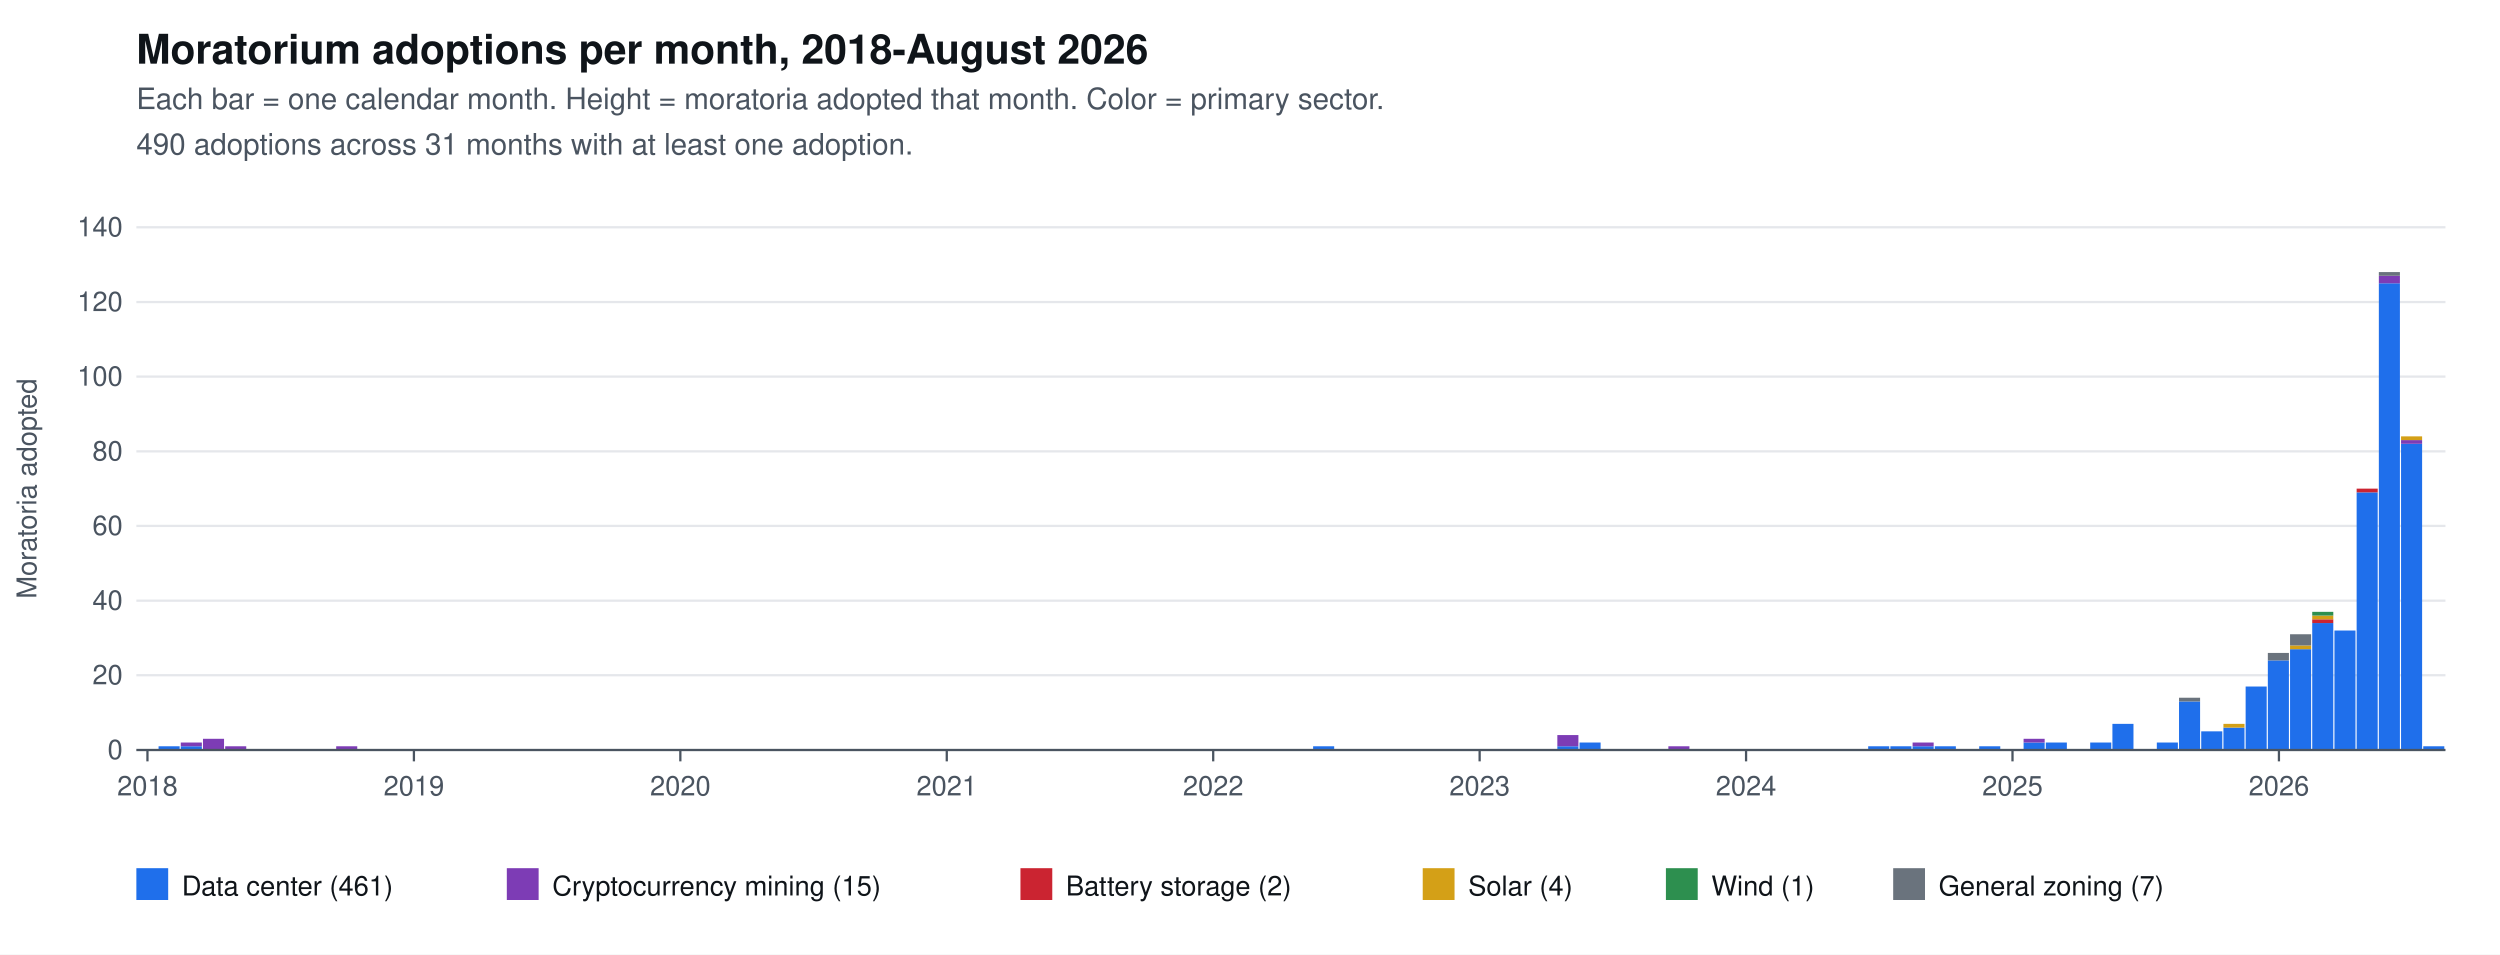
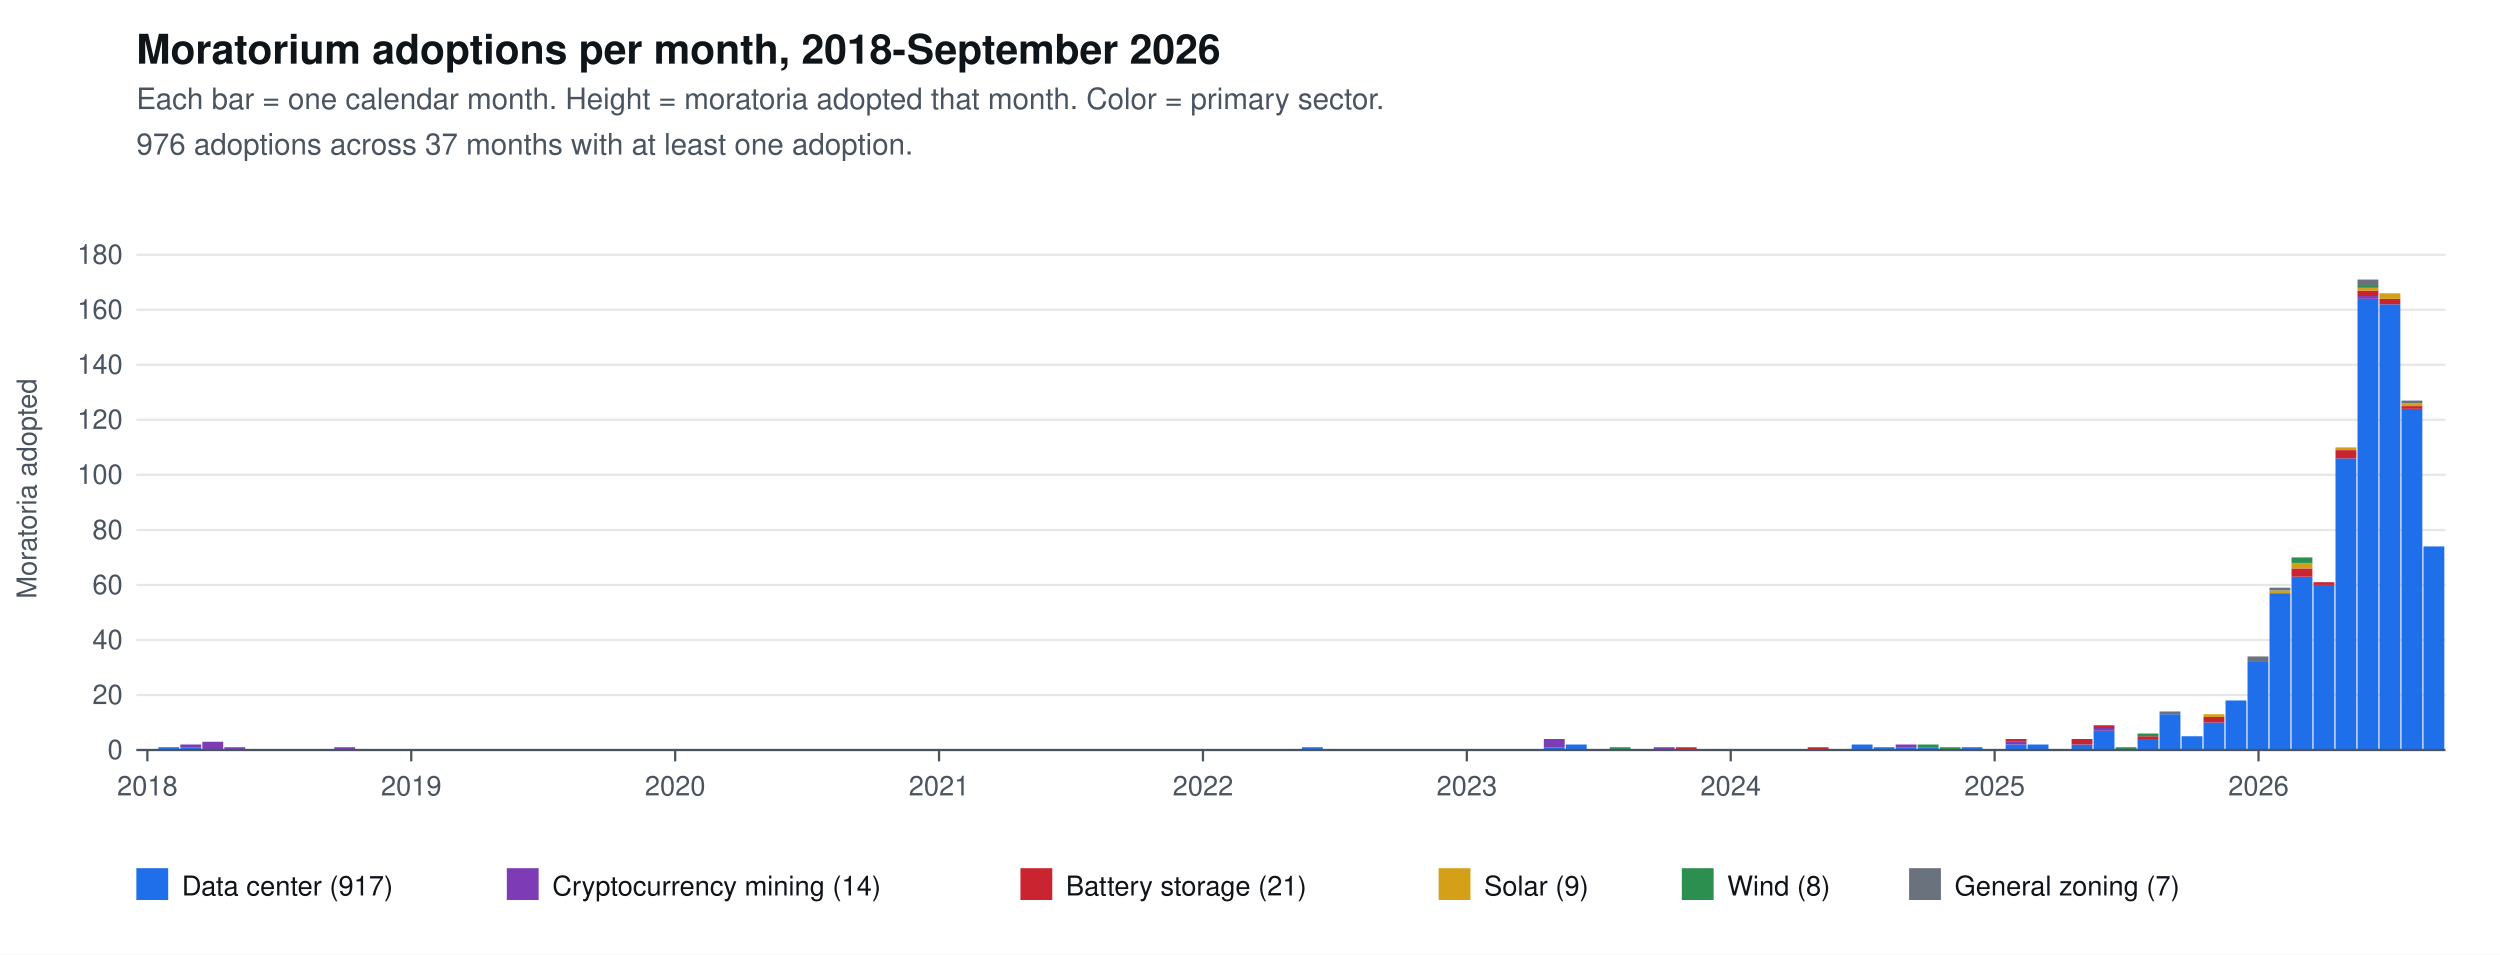
- <svg xmlns="http://www.w3.org/2000/svg" viewBox="0 0 1100 420" width="100%" height="auto" font-family="ui-sans-serif, system-ui, -apple-system, Helvetica, Arial, sans-serif" font-size="12" role="img" aria-label="Monthly moratorium adoptions, 2018 through August 2026">
+ <svg xmlns="http://www.w3.org/2000/svg" viewBox="0 0 1100 420" width="100%" height="auto" font-family="ui-sans-serif, system-ui, -apple-system, Helvetica, Arial, sans-serif" font-size="12" role="img" aria-label="Monthly moratorium adoptions, 2018 through September 2026">
  <rect width="1100" height="420" fill="white" />
-   <text x="60" y="28" font-size="18" font-weight="600" fill="#0f1419">Moratorium adoptions per month, 2018-August 2026</text>
+   <text x="60" y="28" font-size="18" font-weight="600" fill="#0f1419">Moratorium adoptions per month, 2018-September 2026</text>
  <text x="60" y="48" font-size="13" fill="#4a5460">Each bar = one calendar month. Height = moratoria adopted that month. Color = primary sector.</text>
-   <text x="60" y="68" font-size="13" fill="#4a5460">490 adoptions across 31 months with at least one adoption.</text>
+   <text x="60" y="68" font-size="13" fill="#4a5460">976 adoptions across 37 months with at least one adoption.</text>
  <g stroke="#e5e7eb" stroke-width="1">
    <line x1="60" x2="1076" y1="330.0" y2="330.0" />
-     <line x1="60" x2="1076" y1="297.1" y2="297.1" />
-     <line x1="60" x2="1076" y1="264.3" y2="264.3" />
-     <line x1="60" x2="1076" y1="231.4" y2="231.4" />
-     <line x1="60" x2="1076" y1="198.6" y2="198.6" />
-     <line x1="60" x2="1076" y1="165.7" y2="165.7" />
-     <line x1="60" x2="1076" y1="132.9" y2="132.9" />
-     <line x1="60" x2="1076" y1="100.0" y2="100.0" />
+     <line x1="60" x2="1076" y1="305.8" y2="305.8" />
+     <line x1="60" x2="1076" y1="281.6" y2="281.6" />
+     <line x1="60" x2="1076" y1="257.4" y2="257.4" />
+     <line x1="60" x2="1076" y1="233.2" y2="233.2" />
+     <line x1="60" x2="1076" y1="208.9" y2="208.9" />
+     <line x1="60" x2="1076" y1="184.7" y2="184.7" />
+     <line x1="60" x2="1076" y1="160.5" y2="160.5" />
+     <line x1="60" x2="1076" y1="136.3" y2="136.3" />
+     <line x1="60" x2="1076" y1="112.1" y2="112.1" />
  </g>
  <g fill="#4a5460" text-anchor="end">
    <text x="54" y="334.0">0</text>
-     <text x="54" y="301.1">20</text>
-     <text x="54" y="268.3">40</text>
-     <text x="54" y="235.4">60</text>
-     <text x="54" y="202.6">80</text>
-     <text x="54" y="169.7">100</text>
-     <text x="54" y="136.9">120</text>
-     <text x="54" y="104.0">140</text>
+     <text x="54" y="309.8">20</text>
+     <text x="54" y="285.6">40</text>
+     <text x="54" y="261.4">60</text>
+     <text x="54" y="237.2">80</text>
+     <text x="54" y="212.9">100</text>
+     <text x="54" y="188.7">120</text>
+     <text x="54" y="164.5">140</text>
+     <text x="54" y="140.3">160</text>
+     <text x="54" y="116.1">180</text>
  </g>
  <text x="16" y="215.0" fill="#4a5460" text-anchor="middle" transform="rotate(-90 16 215.0)">Moratoria adopted</text>
  <g>
-     <rect x="69.77" y="328.36" width="9.27" height="1.64" fill="#1f6feb" />
-     <rect x="79.54" y="328.36" width="9.27" height="1.64" fill="#1f6feb" />
-     <rect x="79.54" y="326.71" width="9.27" height="1.64" fill="#7d3cb5" />
-     <rect x="89.31" y="325.07" width="9.27" height="4.93" fill="#7d3cb5" />
-     <rect x="99.08" y="328.36" width="9.27" height="1.64" fill="#7d3cb5" />
-     <rect x="147.92" y="328.36" width="9.27" height="1.64" fill="#7d3cb5" />
-     <rect x="577.77" y="328.36" width="9.27" height="1.64" fill="#1f6feb" />
-     <rect x="685.23" y="328.36" width="9.27" height="1.64" fill="#1f6feb" />
-     <rect x="685.23" y="323.43" width="9.27" height="4.93" fill="#7d3cb5" />
-     <rect x="695.00" y="326.71" width="9.27" height="3.29" fill="#1f6feb" />
-     <rect x="734.08" y="328.36" width="9.27" height="1.64" fill="#7d3cb5" />
-     <rect x="822.00" y="328.36" width="9.27" height="1.64" fill="#1f6feb" />
-     <rect x="831.77" y="328.36" width="9.27" height="1.64" fill="#1f6feb" />
-     <rect x="841.54" y="328.36" width="9.27" height="1.64" fill="#1f6feb" />
-     <rect x="841.54" y="326.71" width="9.27" height="1.64" fill="#7d3cb5" />
-     <rect x="851.31" y="328.36" width="9.27" height="1.64" fill="#1f6feb" />
-     <rect x="870.85" y="328.36" width="9.27" height="1.64" fill="#1f6feb" />
-     <rect x="890.38" y="326.71" width="9.27" height="3.29" fill="#1f6feb" />
-     <rect x="890.38" y="325.07" width="9.27" height="1.64" fill="#7d3cb5" />
-     <rect x="900.15" y="326.71" width="9.27" height="3.29" fill="#1f6feb" />
-     <rect x="919.69" y="326.71" width="9.27" height="3.29" fill="#1f6feb" />
-     <rect x="929.46" y="318.50" width="9.27" height="11.50" fill="#1f6feb" />
-     <rect x="949.00" y="326.71" width="9.27" height="3.29" fill="#1f6feb" />
-     <rect x="958.77" y="308.64" width="9.27" height="21.36" fill="#1f6feb" />
-     <rect x="958.77" y="307.00" width="9.27" height="1.64" fill="#6a737d" />
-     <rect x="968.54" y="321.79" width="9.27" height="8.21" fill="#1f6feb" />
-     <rect x="978.31" y="320.14" width="9.27" height="9.86" fill="#1f6feb" />
-     <rect x="978.31" y="318.50" width="9.27" height="1.64" fill="#d4a017" />
-     <rect x="988.08" y="302.07" width="9.27" height="27.93" fill="#1f6feb" />
-     <rect x="997.85" y="290.57" width="9.27" height="39.43" fill="#1f6feb" />
-     <rect x="997.85" y="287.29" width="9.27" height="3.29" fill="#6a737d" />
-     <rect x="1007.62" y="285.64" width="9.27" height="44.36" fill="#1f6feb" />
-     <rect x="1007.62" y="284.00" width="9.27" height="1.64" fill="#d4a017" />
-     <rect x="1007.62" y="279.07" width="9.27" height="4.93" fill="#6a737d" />
-     <rect x="1017.38" y="274.14" width="9.27" height="55.86" fill="#1f6feb" />
-     <rect x="1017.38" y="272.50" width="9.27" height="1.64" fill="#cb2431" />
-     <rect x="1017.38" y="270.86" width="9.27" height="1.64" fill="#d4a017" />
-     <rect x="1017.38" y="269.21" width="9.27" height="1.64" fill="#2d8f4f" />
-     <rect x="1027.15" y="277.43" width="9.27" height="52.57" fill="#1f6feb" />
-     <rect x="1036.92" y="216.64" width="9.27" height="113.36" fill="#1f6feb" />
-     <rect x="1036.92" y="215.00" width="9.27" height="1.64" fill="#cb2431" />
-     <rect x="1046.69" y="124.64" width="9.27" height="205.36" fill="#1f6feb" />
-     <rect x="1046.69" y="121.36" width="9.27" height="3.29" fill="#7d3cb5" />
-     <rect x="1046.69" y="119.71" width="9.27" height="1.64" fill="#6a737d" />
-     <rect x="1056.46" y="195.29" width="9.27" height="134.71" fill="#1f6feb" />
-     <rect x="1056.46" y="193.64" width="9.27" height="1.64" fill="#7d3cb5" />
-     <rect x="1056.46" y="192.00" width="9.27" height="1.64" fill="#d4a017" />
-     <rect x="1066.23" y="328.36" width="9.27" height="1.64" fill="#1f6feb" />
+     <rect x="69.68" y="328.79" width="9.18" height="1.21" fill="#1f6feb" />
+     <rect x="79.35" y="328.79" width="9.18" height="1.21" fill="#1f6feb" />
+     <rect x="79.35" y="327.58" width="9.18" height="1.21" fill="#7d3cb5" />
+     <rect x="89.03" y="326.37" width="9.18" height="3.63" fill="#7d3cb5" />
+     <rect x="98.70" y="328.79" width="9.18" height="1.21" fill="#7d3cb5" />
+     <rect x="147.09" y="328.79" width="9.18" height="1.21" fill="#7d3cb5" />
+     <rect x="572.84" y="328.79" width="9.18" height="1.21" fill="#1f6feb" />
+     <rect x="679.28" y="328.79" width="9.18" height="1.21" fill="#1f6feb" />
+     <rect x="679.28" y="325.16" width="9.18" height="3.63" fill="#7d3cb5" />
+     <rect x="688.95" y="327.58" width="9.18" height="2.42" fill="#1f6feb" />
+     <rect x="708.30" y="328.79" width="9.18" height="1.21" fill="#2d8f4f" />
+     <rect x="727.66" y="328.79" width="9.18" height="1.21" fill="#7d3cb5" />
+     <rect x="737.33" y="328.79" width="9.18" height="1.21" fill="#cb2431" />
+     <rect x="795.39" y="328.79" width="9.18" height="1.21" fill="#cb2431" />
+     <rect x="814.74" y="327.58" width="9.18" height="2.42" fill="#1f6feb" />
+     <rect x="824.42" y="328.79" width="9.18" height="1.21" fill="#1f6feb" />
+     <rect x="834.10" y="328.79" width="9.18" height="1.21" fill="#1f6feb" />
+     <rect x="834.10" y="327.58" width="9.18" height="1.21" fill="#7d3cb5" />
+     <rect x="843.77" y="328.79" width="9.18" height="1.21" fill="#1f6feb" />
+     <rect x="843.77" y="327.58" width="9.18" height="1.21" fill="#2d8f4f" />
+     <rect x="853.45" y="328.79" width="9.18" height="1.21" fill="#2d8f4f" />
+     <rect x="863.12" y="328.79" width="9.18" height="1.21" fill="#1f6feb" />
+     <rect x="882.48" y="327.58" width="9.18" height="2.42" fill="#1f6feb" />
+     <rect x="882.48" y="326.37" width="9.18" height="1.21" fill="#7d3cb5" />
+     <rect x="882.48" y="325.16" width="9.18" height="1.21" fill="#cb2431" />
+     <rect x="892.15" y="327.58" width="9.18" height="2.42" fill="#1f6feb" />
+     <rect x="911.50" y="327.58" width="9.18" height="2.42" fill="#1f6feb" />
+     <rect x="911.50" y="325.16" width="9.18" height="2.42" fill="#cb2431" />
+     <rect x="921.18" y="321.53" width="9.18" height="8.47" fill="#1f6feb" />
+     <rect x="921.18" y="320.32" width="9.18" height="1.21" fill="#7d3cb5" />
+     <rect x="921.18" y="319.11" width="9.18" height="1.21" fill="#cb2431" />
+     <rect x="930.86" y="328.79" width="9.18" height="1.21" fill="#2d8f4f" />
+     <rect x="940.53" y="325.16" width="9.18" height="4.84" fill="#1f6feb" />
+     <rect x="940.53" y="323.95" width="9.18" height="1.21" fill="#cb2431" />
+     <rect x="940.53" y="322.74" width="9.18" height="1.21" fill="#2d8f4f" />
+     <rect x="950.21" y="314.26" width="9.18" height="15.74" fill="#1f6feb" />
+     <rect x="950.21" y="313.05" width="9.18" height="1.21" fill="#6a737d" />
+     <rect x="959.89" y="323.95" width="9.18" height="6.05" fill="#1f6feb" />
+     <rect x="969.56" y="317.89" width="9.18" height="12.11" fill="#1f6feb" />
+     <rect x="969.56" y="315.47" width="9.18" height="2.42" fill="#cb2431" />
+     <rect x="969.56" y="314.26" width="9.18" height="1.21" fill="#d4a017" />
+     <rect x="979.24" y="308.21" width="9.18" height="21.79" fill="#1f6feb" />
+     <rect x="988.91" y="291.26" width="9.18" height="38.74" fill="#1f6feb" />
+     <rect x="988.91" y="288.84" width="9.18" height="2.42" fill="#6a737d" />
+     <rect x="998.59" y="261.00" width="9.18" height="69.00" fill="#1f6feb" />
+     <rect x="998.59" y="259.79" width="9.18" height="1.21" fill="#d4a017" />
+     <rect x="998.59" y="258.58" width="9.18" height="1.21" fill="#6a737d" />
+     <rect x="1008.27" y="253.74" width="9.18" height="76.26" fill="#1f6feb" />
+     <rect x="1008.27" y="250.11" width="9.18" height="3.63" fill="#cb2431" />
+     <rect x="1008.27" y="247.68" width="9.18" height="2.42" fill="#d4a017" />
+     <rect x="1008.27" y="245.26" width="9.18" height="2.42" fill="#2d8f4f" />
+     <rect x="1017.94" y="257.37" width="9.18" height="72.63" fill="#1f6feb" />
+     <rect x="1017.94" y="256.16" width="9.18" height="1.21" fill="#cb2431" />
+     <rect x="1027.62" y="201.68" width="9.18" height="128.32" fill="#1f6feb" />
+     <rect x="1027.62" y="198.05" width="9.18" height="3.63" fill="#cb2431" />
+     <rect x="1027.62" y="196.84" width="9.18" height="1.21" fill="#d4a017" />
+     <rect x="1037.30" y="131.47" width="9.18" height="198.53" fill="#1f6feb" />
+     <rect x="1037.30" y="130.26" width="9.18" height="1.21" fill="#7d3cb5" />
+     <rect x="1037.30" y="127.84" width="9.18" height="2.42" fill="#cb2431" />
+     <rect x="1037.30" y="126.63" width="9.18" height="1.21" fill="#d4a017" />
+     <rect x="1037.30" y="125.42" width="9.18" height="1.21" fill="#2d8f4f" />
+     <rect x="1037.30" y="123.00" width="9.18" height="2.42" fill="#6a737d" />
+     <rect x="1046.97" y="133.89" width="9.18" height="196.11" fill="#1f6feb" />
+     <rect x="1046.97" y="131.47" width="9.18" height="2.42" fill="#cb2431" />
+     <rect x="1046.97" y="129.05" width="9.18" height="2.42" fill="#d4a017" />
+     <rect x="1056.65" y="179.89" width="9.18" height="150.11" fill="#1f6feb" />
+     <rect x="1056.65" y="178.68" width="9.18" height="1.21" fill="#cb2431" />
+     <rect x="1056.65" y="177.47" width="9.18" height="1.21" fill="#d4a017" />
+     <rect x="1056.65" y="176.26" width="9.18" height="1.21" fill="#6a737d" />
+     <rect x="1066.32" y="240.42" width="9.18" height="89.58" fill="#1f6feb" />
  </g>
  <g fill="#4a5460" text-anchor="middle">
-     <line x1="64.88" x2="64.88" y1="330.0" y2="335.0" stroke="#4a5460" />
-     <text x="64.88" y="350.0">2018</text>
-     <line x1="182.12" x2="182.12" y1="330.0" y2="335.0" stroke="#4a5460" />
-     <text x="182.12" y="350.0">2019</text>
-     <line x1="299.35" x2="299.35" y1="330.0" y2="335.0" stroke="#4a5460" />
-     <text x="299.35" y="350.0">2020</text>
-     <line x1="416.58" x2="416.58" y1="330.0" y2="335.0" stroke="#4a5460" />
-     <text x="416.58" y="350.0">2021</text>
-     <line x1="533.81" x2="533.81" y1="330.0" y2="335.0" stroke="#4a5460" />
-     <text x="533.81" y="350.0">2022</text>
-     <line x1="651.04" x2="651.04" y1="330.0" y2="335.0" stroke="#4a5460" />
-     <text x="651.04" y="350.0">2023</text>
-     <line x1="768.27" x2="768.27" y1="330.0" y2="335.0" stroke="#4a5460" />
-     <text x="768.27" y="350.0">2024</text>
-     <line x1="885.50" x2="885.50" y1="330.0" y2="335.0" stroke="#4a5460" />
-     <text x="885.50" y="350.0">2025</text>
-     <line x1="1002.73" x2="1002.73" y1="330.0" y2="335.0" stroke="#4a5460" />
-     <text x="1002.73" y="350.0">2026</text>
+     <line x1="64.84" x2="64.84" y1="330.0" y2="335.0" stroke="#4a5460" />
+     <text x="64.84" y="350.0">2018</text>
+     <line x1="180.95" x2="180.95" y1="330.0" y2="335.0" stroke="#4a5460" />
+     <text x="180.95" y="350.0">2019</text>
+     <line x1="297.07" x2="297.07" y1="330.0" y2="335.0" stroke="#4a5460" />
+     <text x="297.07" y="350.0">2020</text>
+     <line x1="413.18" x2="413.18" y1="330.0" y2="335.0" stroke="#4a5460" />
+     <text x="413.18" y="350.0">2021</text>
+     <line x1="529.30" x2="529.30" y1="330.0" y2="335.0" stroke="#4a5460" />
+     <text x="529.30" y="350.0">2022</text>
+     <line x1="645.41" x2="645.41" y1="330.0" y2="335.0" stroke="#4a5460" />
+     <text x="645.41" y="350.0">2023</text>
+     <line x1="761.52" x2="761.52" y1="330.0" y2="335.0" stroke="#4a5460" />
+     <text x="761.52" y="350.0">2024</text>
+     <line x1="877.64" x2="877.64" y1="330.0" y2="335.0" stroke="#4a5460" />
+     <text x="877.64" y="350.0">2025</text>
+     <line x1="993.75" x2="993.75" y1="330.0" y2="335.0" stroke="#4a5460" />
+     <text x="993.75" y="350.0">2026</text>
  </g>
  <line x1="60" x2="1076" y1="330.0" y2="330.0" stroke="#4a5460" />
  <g font-size="12">
    <rect x="60" y="382" width="14" height="14" fill="#1f6feb" />
-     <text x="80" y="394" fill="#0f1419">Data center (461)</text>
+     <text x="80" y="394" fill="#0f1419">Data center (917)</text>
    <rect x="223" y="382" width="14" height="14" fill="#7d3cb5" />
-     <text x="243" y="394" fill="#0f1419">Cryptocurrency mining (15)</text>
+     <text x="243" y="394" fill="#0f1419">Cryptocurrency mining (14)</text>
    <rect x="449" y="382" width="14" height="14" fill="#cb2431" />
-     <text x="469" y="394" fill="#0f1419">Battery storage (2)</text>
-     <rect x="626" y="382" width="14" height="14" fill="#d4a017" />
-     <text x="646" y="394" fill="#0f1419">Solar (4)</text>
-     <rect x="733" y="382" width="14" height="14" fill="#2d8f4f" />
-     <text x="753" y="394" fill="#0f1419">Wind (1)</text>
-     <rect x="833" y="382" width="14" height="14" fill="#6a737d" />
-     <text x="853" y="394" fill="#0f1419">General zoning (7)</text>
+     <text x="469" y="394" fill="#0f1419">Battery storage (21)</text>
+     <rect x="633" y="382" width="14" height="14" fill="#d4a017" />
+     <text x="653" y="394" fill="#0f1419">Solar (9)</text>
+     <rect x="740" y="382" width="14" height="14" fill="#2d8f4f" />
+     <text x="760" y="394" fill="#0f1419">Wind (8)</text>
+     <rect x="840" y="382" width="14" height="14" fill="#6a737d" />
+     <text x="860" y="394" fill="#0f1419">General zoning (7)</text>
  </g>
</svg>
